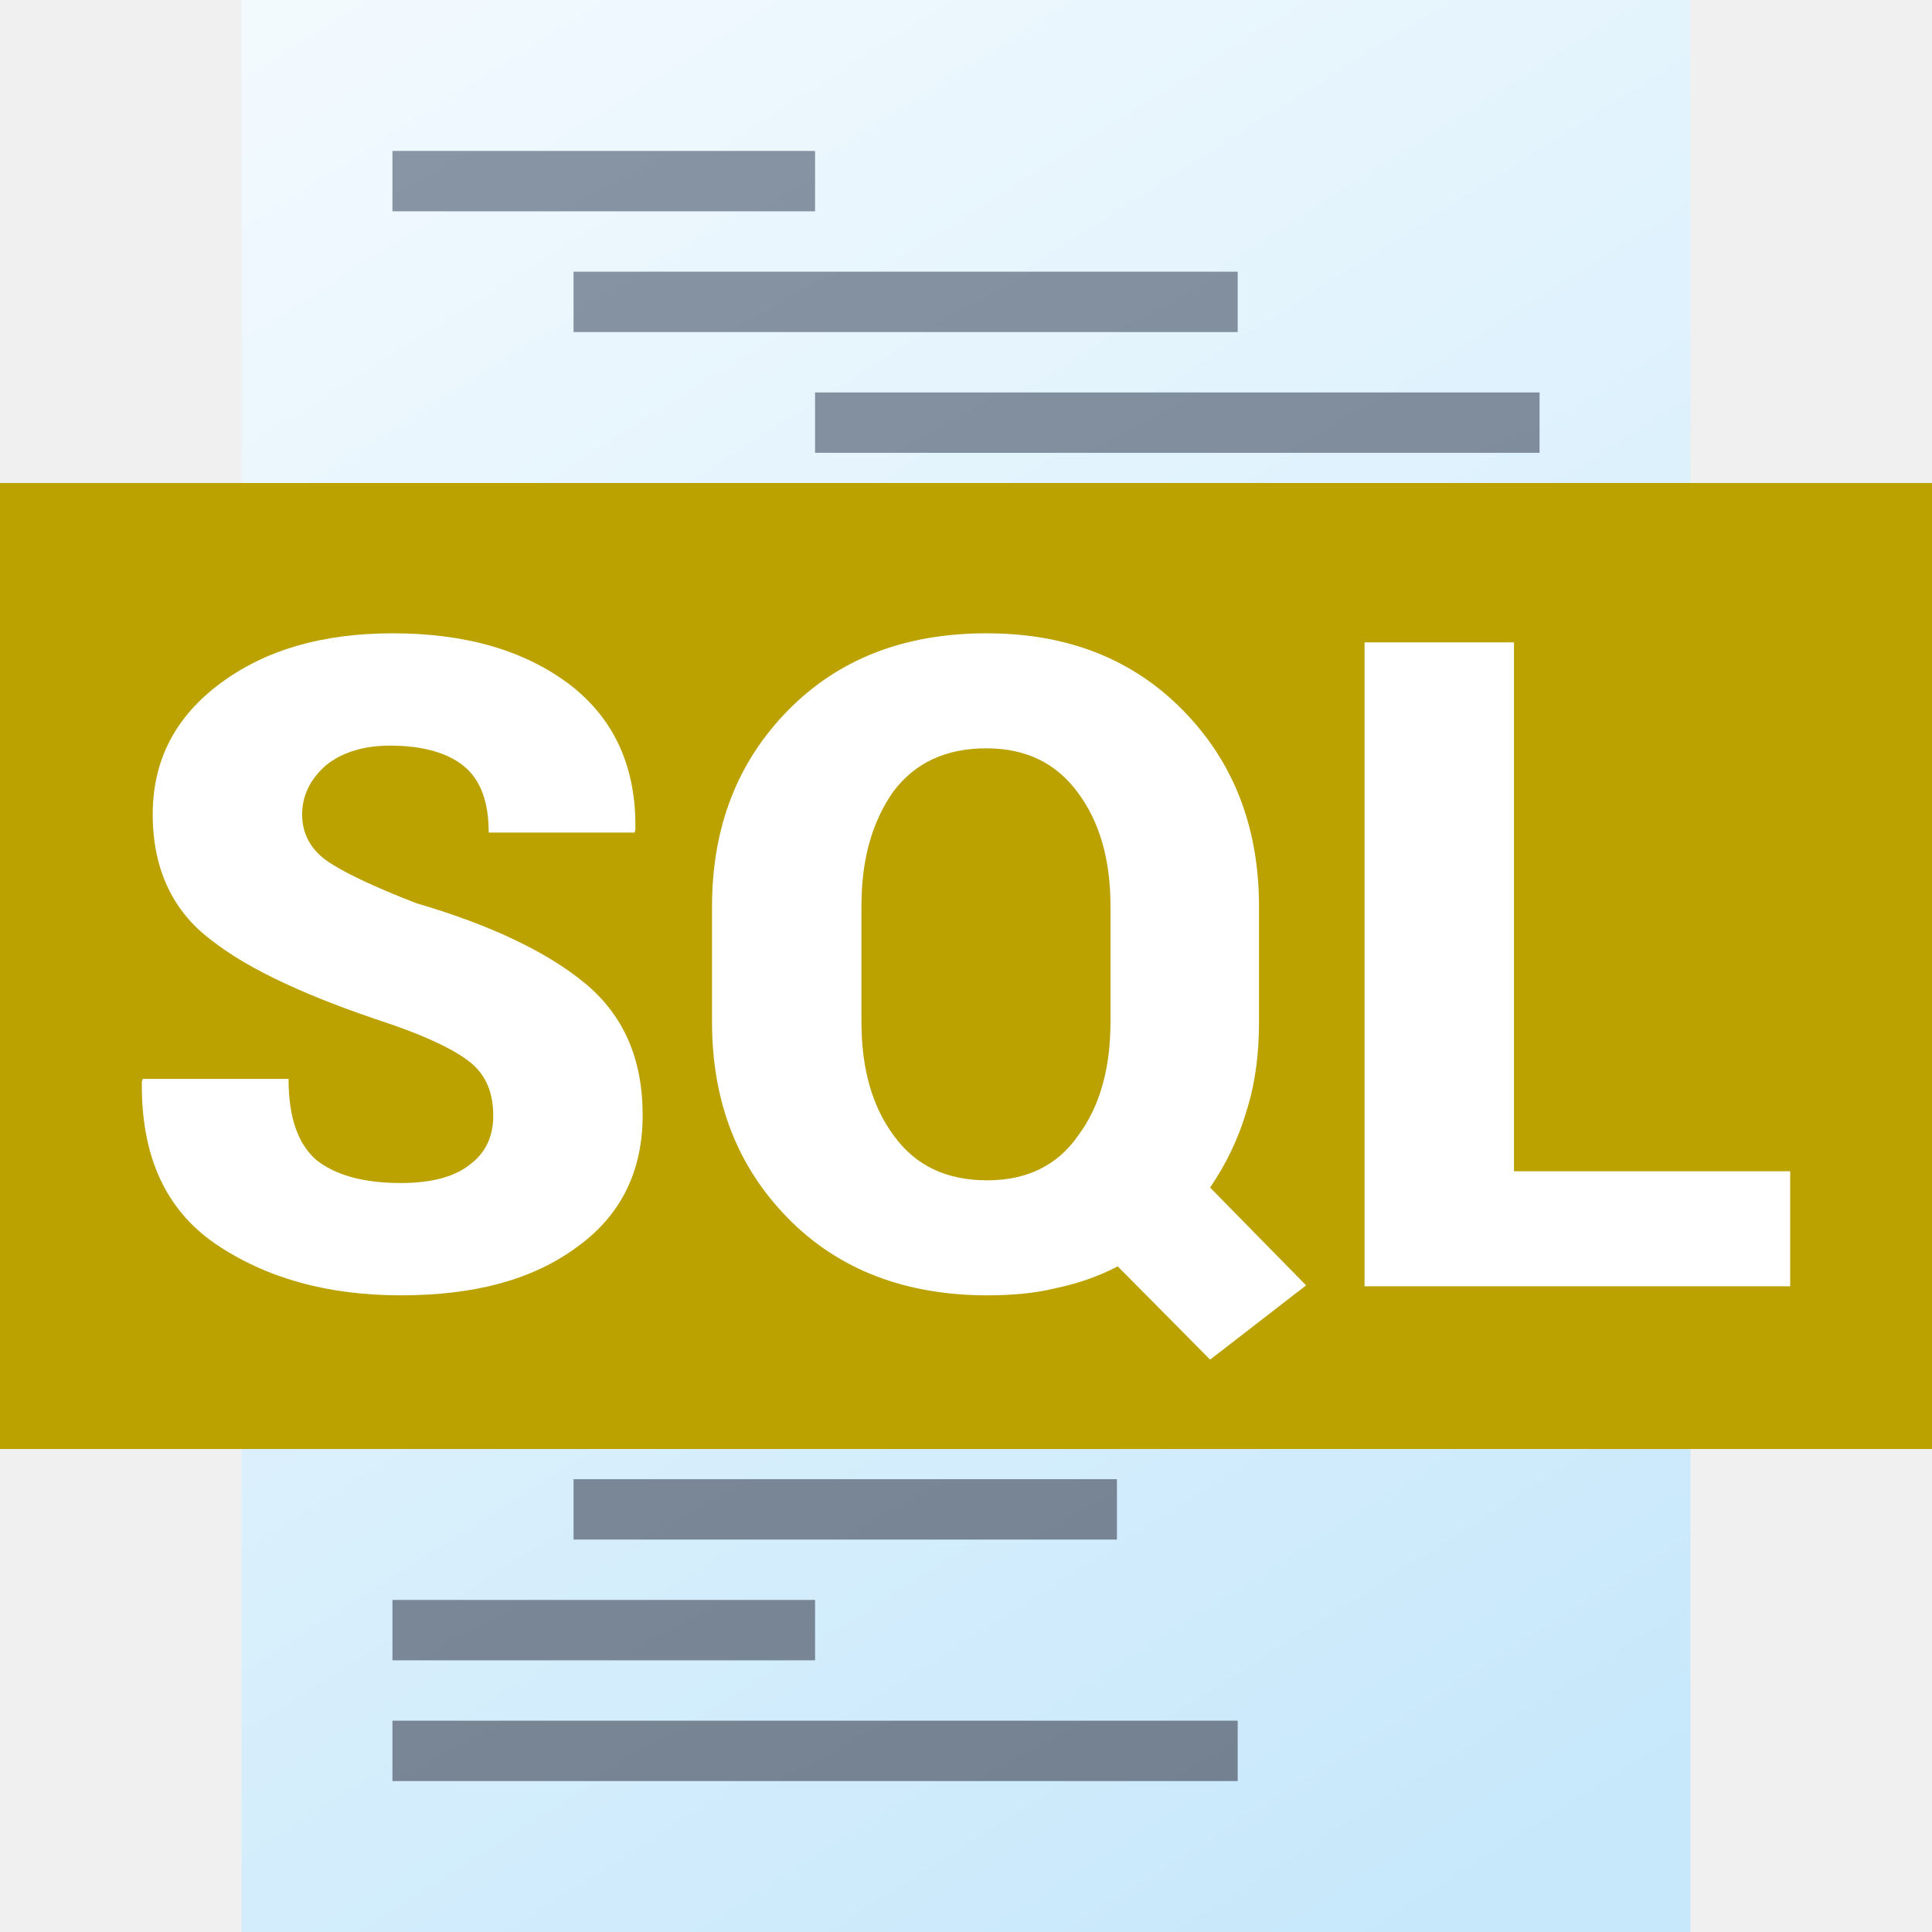
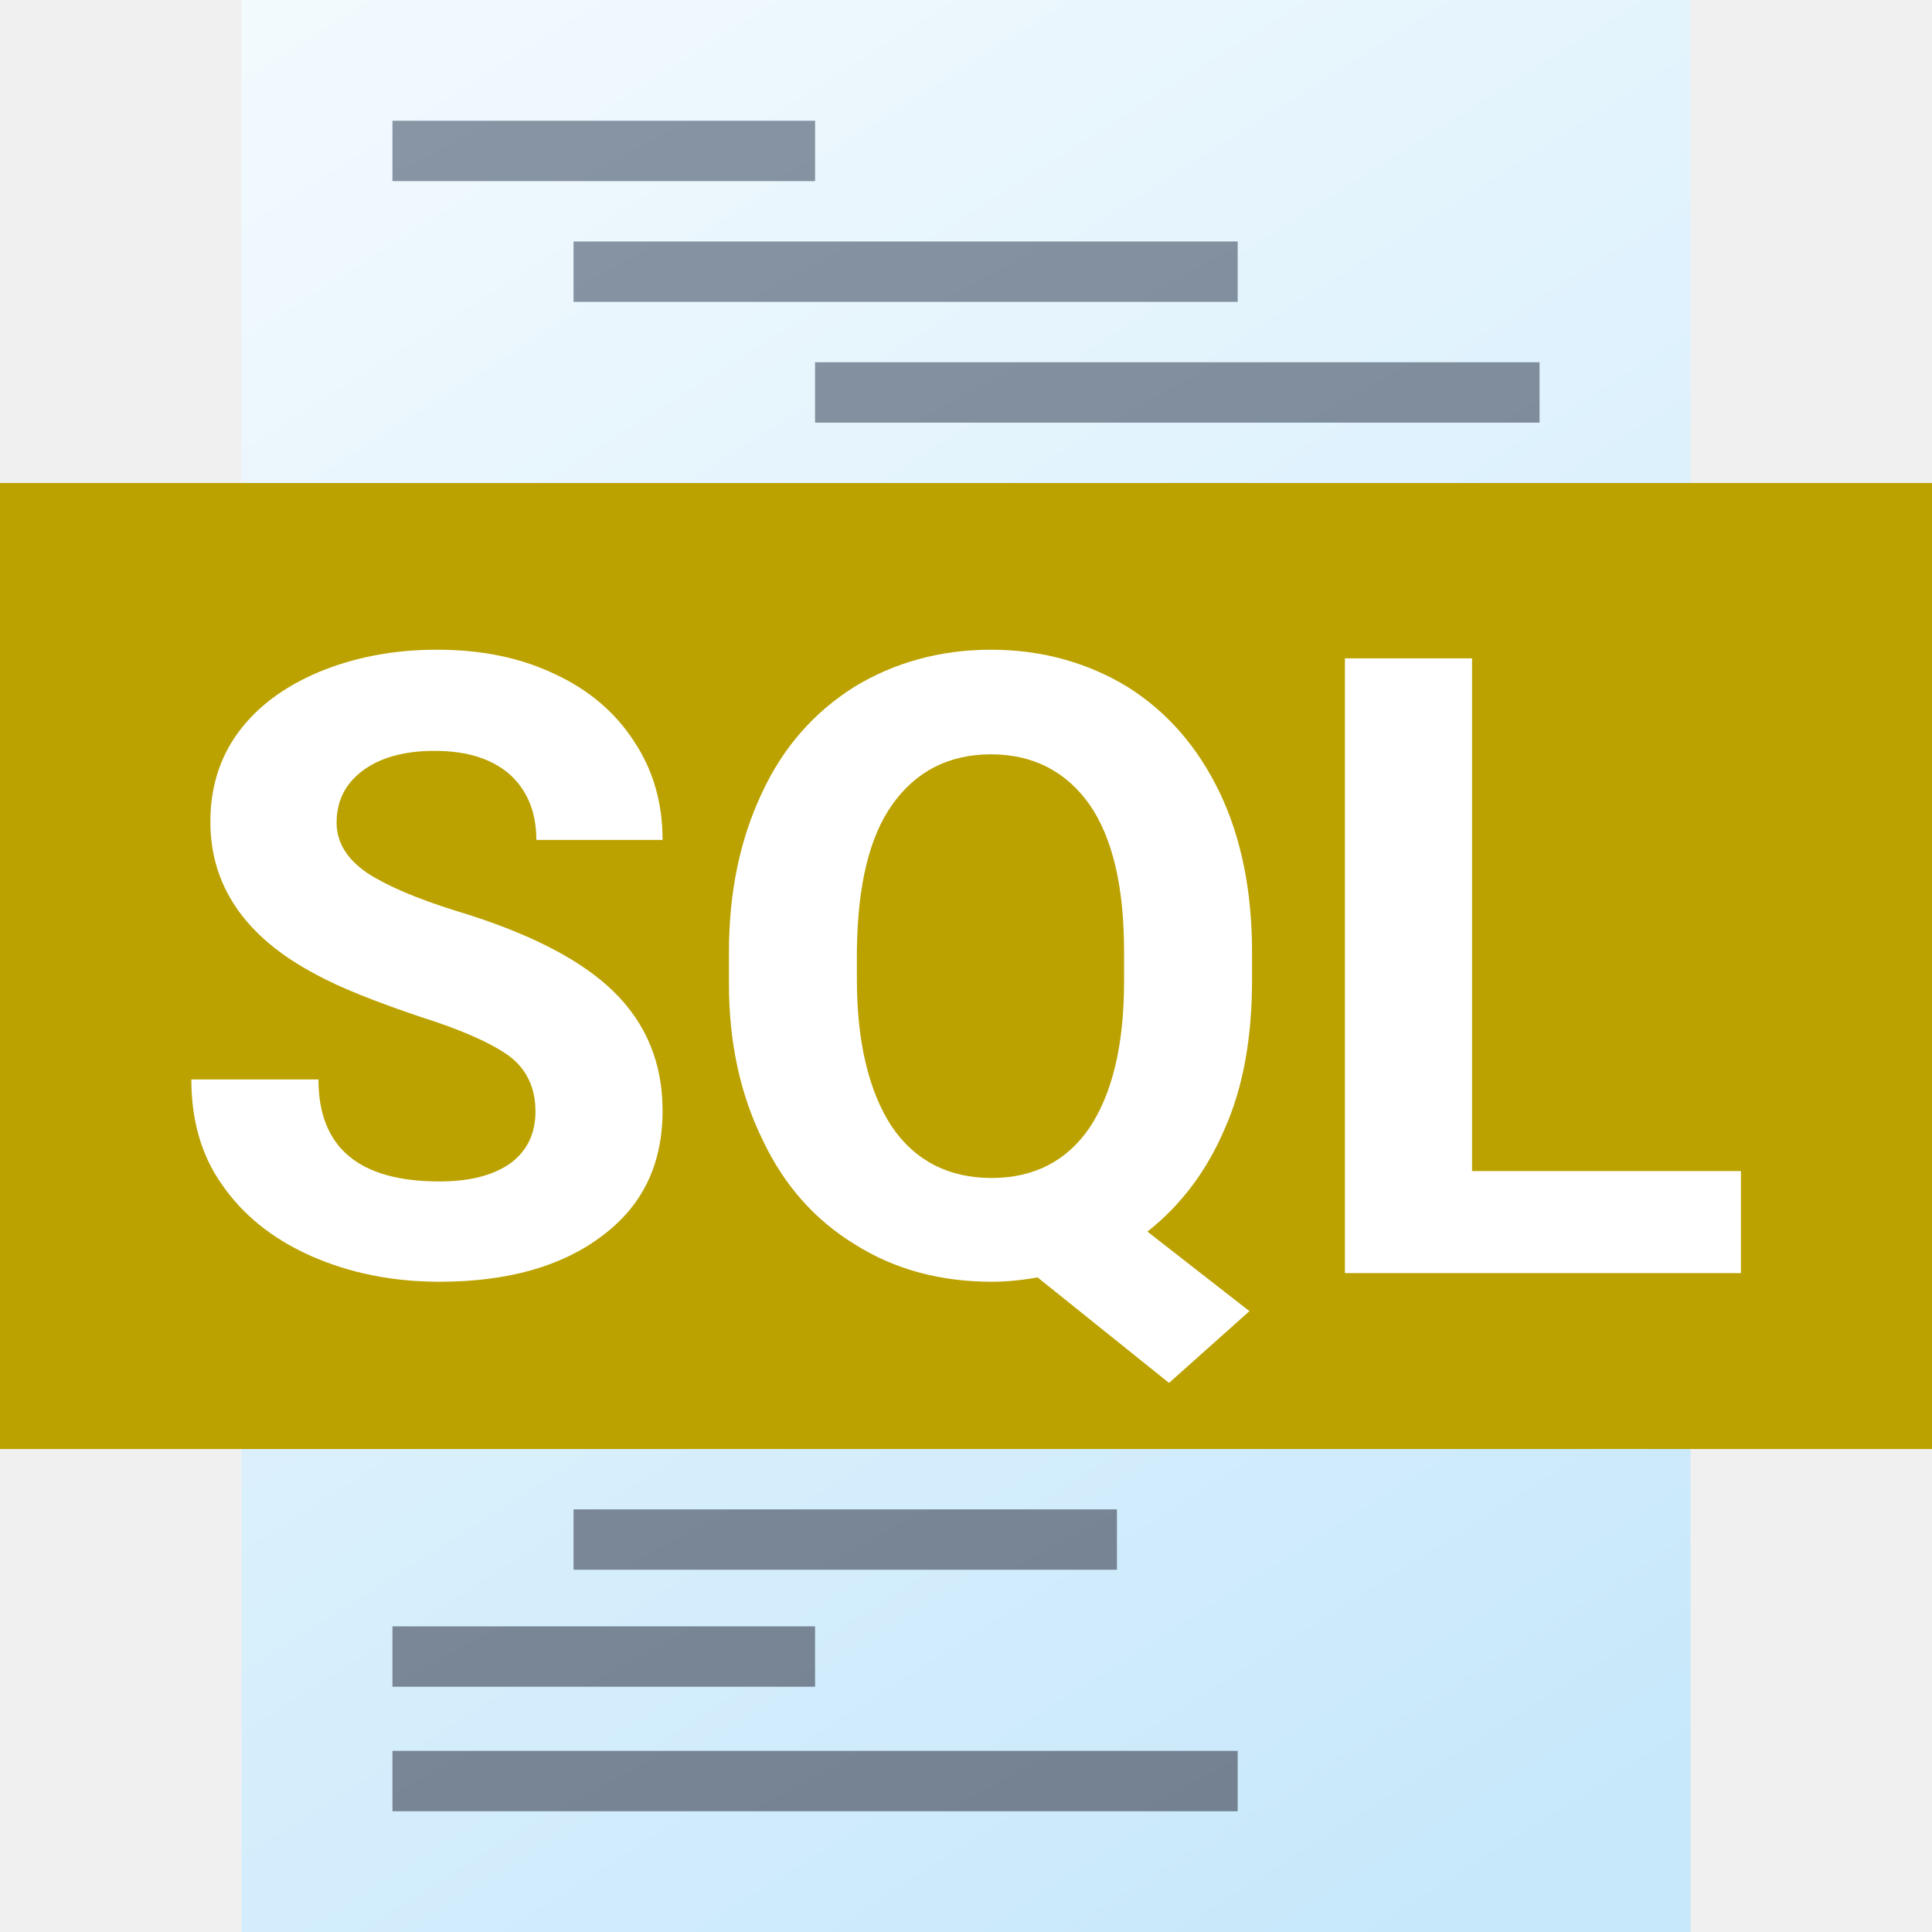
<svg xmlns="http://www.w3.org/2000/svg" width="100%" height="100%" viewBox="0 0 512 512" version="1.1" xml:space="preserve" style="fill-rule:evenodd;clip-rule:evenodd;stroke-linejoin:round;stroke-miterlimit:2;">
  <g>
    <g>
      <rect id="curve1" x="64" y="0" width="384" height="512" style="fill:url(#_Linear1);" />
-       <g id="curve0" transform="matrix(1,0,0,1,-8,-8)">
-         <path d="M112,48L224,48L224,64L112,64L112,48ZM112,336L224,336L224,352L112,352L112,336ZM112,464L336,464L336,480L112,480L112,464ZM112,432L224,432L224,448L112,448L112,432ZM160,400L304,400L304,416L160,416L160,400ZM160,368L400,368L400,384L160,384L160,368ZM112,304L272,304L272,320L112,320L112,304ZM160,208L272,208L272,224L160,224L160,208ZM112,272L224,272L224,288L112,288L112,272ZM160,240L352,240L352,256L160,256L160,240ZM160,176L304,176L304,192L160,192L160,176ZM224,144L336,144L336,160L224,160L224,144ZM224,112L416,112L416,128L224,128L224,112ZM160,80L336,80L336,96L160,96L160,80Z" style="fill:url(#_Linear2);" />
+       <g transform="matrix(1,0,0,1,-8,0)">
+         <rect x="112" y="464" width="224" height="16" style="fill:url(#_Linear2);" />
+       </g>
+       <g transform="matrix(1,0,0,1,-8,-1)">
+         <rect x="112" y="432" width="112" height="16" style="fill:url(#_Linear3);" />
+       </g>
+       <g transform="matrix(1,0,0,1,-8,0)">
+         <rect x="160" y="400" width="144" height="16" style="fill:url(#_Linear4);" />
+       </g>
+       <g transform="matrix(1,0,0,1,-8,-16)">
+         <rect x="224" y="112" width="192" height="16" style="fill:url(#_Linear5);" />
+       </g>
+       <g transform="matrix(1,0,0,1,-8,-16)">
+         <rect x="160" y="80" width="176" height="16" style="fill:url(#_Linear6);" />
+       </g>
+       <g transform="matrix(1,0,0,1,-8,-16)">
+         <rect x="112" y="48" width="112" height="16" style="fill:url(#_Linear7);" />
      </g>
    </g>
    <g id="SQL---Text" transform="matrix(1.33333,0,0,1.45455,-85.3333,-360.727)">
      <rect x="64" y="336" width="384" height="176" style="fill:rgb(187,162,0);" />
    </g>
-     <g id="SQL---Text1" transform="matrix(0.976647,0,0,0.964333,-21.7885,-67.7033)">
-       <g transform="matrix(245.739,0,0,248.877,52.1994,423.69)">
-         <path d="M0.423,-0.188C0.423,-0.214 0.415,-0.233 0.398,-0.247C0.382,-0.26 0.352,-0.275 0.308,-0.29C0.22,-0.319 0.154,-0.349 0.112,-0.382C0.069,-0.414 0.047,-0.461 0.047,-0.521C0.047,-0.581 0.072,-0.629 0.122,-0.666C0.172,-0.703 0.235,-0.721 0.312,-0.721C0.393,-0.721 0.458,-0.702 0.508,-0.664C0.557,-0.626 0.581,-0.573 0.58,-0.504L0.579,-0.501L0.418,-0.501C0.418,-0.535 0.409,-0.559 0.391,-0.574C0.373,-0.589 0.345,-0.597 0.309,-0.597C0.279,-0.597 0.255,-0.589 0.238,-0.575C0.221,-0.56 0.212,-0.542 0.212,-0.521C0.212,-0.5 0.221,-0.483 0.239,-0.47C0.256,-0.458 0.289,-0.442 0.338,-0.423C0.42,-0.399 0.483,-0.369 0.525,-0.334C0.567,-0.299 0.588,-0.251 0.588,-0.189C0.588,-0.127 0.564,-0.078 0.515,-0.043C0.466,-0.007 0.402,0.01 0.321,0.01C0.24,0.01 0.172,-0.009 0.116,-0.047C0.061,-0.085 0.034,-0.144 0.035,-0.226L0.036,-0.229L0.197,-0.229C0.197,-0.187 0.207,-0.158 0.227,-0.14C0.248,-0.123 0.279,-0.114 0.321,-0.114C0.355,-0.114 0.381,-0.121 0.398,-0.135C0.415,-0.148 0.423,-0.166 0.423,-0.188Z" style="fill:white;fill-rule:nonzero;" />
+     <g id="SQL---Text1" transform="matrix(0.93244,0,0,0.920683,-10.3413,-52.6985)">
+       <g transform="matrix(245.739,0,0,248.877,57.119,423.69)">
+         <path d="M0.432,-0.187C0.432,-0.214 0.422,-0.235 0.403,-0.25C0.383,-0.265 0.348,-0.281 0.297,-0.297C0.247,-0.314 0.206,-0.33 0.177,-0.346C0.096,-0.389 0.056,-0.448 0.056,-0.522C0.056,-0.56 0.066,-0.595 0.088,-0.625C0.11,-0.655 0.141,-0.678 0.181,-0.695C0.222,-0.712 0.267,-0.721 0.318,-0.721C0.369,-0.721 0.414,-0.712 0.454,-0.693C0.493,-0.675 0.524,-0.649 0.546,-0.615C0.568,-0.582 0.579,-0.544 0.579,-0.501L0.433,-0.501C0.433,-0.534 0.422,-0.559 0.402,-0.577C0.381,-0.595 0.353,-0.604 0.315,-0.604C0.28,-0.604 0.252,-0.596 0.232,-0.581C0.212,-0.566 0.202,-0.546 0.202,-0.521C0.202,-0.498 0.214,-0.479 0.237,-0.463C0.26,-0.448 0.295,-0.433 0.34,-0.419C0.423,-0.394 0.484,-0.363 0.522,-0.326C0.56,-0.289 0.579,-0.243 0.579,-0.188C0.579,-0.126 0.556,-0.078 0.509,-0.043C0.463,-0.008 0.4,0.01 0.321,0.01C0.267,0.01 0.217,-0 0.172,-0.02C0.127,-0.04 0.093,-0.068 0.069,-0.103C0.045,-0.137 0.034,-0.178 0.034,-0.224L0.181,-0.224C0.181,-0.145 0.228,-0.106 0.321,-0.106C0.356,-0.106 0.383,-0.113 0.403,-0.127C0.422,-0.141 0.432,-0.161 0.432,-0.187Z" style="fill:white;fill-rule:nonzero;" />
      </g>
-       <g transform="matrix(245.739,0,0,248.877,204.946,423.69)">
-         <path d="M0.647,-0.292C0.647,-0.257 0.643,-0.224 0.633,-0.193C0.624,-0.162 0.61,-0.134 0.593,-0.109L0.699,-0.001L0.593,0.081L0.491,-0.022C0.47,-0.011 0.447,-0.003 0.423,0.002C0.399,0.008 0.373,0.01 0.347,0.01C0.257,0.01 0.183,-0.018 0.127,-0.075C0.071,-0.132 0.043,-0.204 0.043,-0.292L0.043,-0.419C0.043,-0.507 0.071,-0.579 0.127,-0.636C0.183,-0.693 0.256,-0.721 0.346,-0.721C0.435,-0.721 0.507,-0.693 0.563,-0.636C0.619,-0.579 0.647,-0.507 0.647,-0.419L0.647,-0.292ZM0.483,-0.42C0.483,-0.471 0.471,-0.513 0.447,-0.545C0.423,-0.578 0.389,-0.594 0.346,-0.594C0.301,-0.594 0.267,-0.578 0.243,-0.546C0.22,-0.513 0.208,-0.472 0.208,-0.42L0.208,-0.292C0.208,-0.24 0.22,-0.198 0.244,-0.166C0.268,-0.133 0.302,-0.117 0.347,-0.117C0.39,-0.117 0.424,-0.133 0.447,-0.166C0.471,-0.198 0.483,-0.24 0.483,-0.292L0.483,-0.42Z" style="fill:white;fill-rule:nonzero;" />
+       <g transform="matrix(245.739,0,0,248.877,208.186,423.69)">
+         <path d="M0.646,-0.339C0.646,-0.273 0.636,-0.215 0.614,-0.166C0.593,-0.117 0.563,-0.078 0.525,-0.048L0.643,0.044L0.55,0.127L0.398,0.005C0.381,0.008 0.363,0.01 0.345,0.01C0.286,0.01 0.233,-0.004 0.187,-0.033C0.141,-0.061 0.105,-0.101 0.08,-0.154C0.054,-0.207 0.041,-0.267 0.041,-0.335L0.041,-0.371C0.041,-0.441 0.054,-0.502 0.079,-0.555C0.104,-0.609 0.14,-0.649 0.186,-0.678C0.232,-0.706 0.285,-0.721 0.344,-0.721C0.403,-0.721 0.456,-0.706 0.502,-0.678C0.548,-0.649 0.583,-0.609 0.609,-0.555C0.634,-0.502 0.646,-0.441 0.646,-0.371L0.646,-0.339ZM0.498,-0.372C0.498,-0.446 0.485,-0.503 0.458,-0.542C0.431,-0.58 0.393,-0.6 0.344,-0.6C0.295,-0.6 0.257,-0.58 0.23,-0.542C0.203,-0.504 0.19,-0.448 0.189,-0.374L0.189,-0.339C0.189,-0.267 0.203,-0.21 0.229,-0.17C0.256,-0.13 0.295,-0.11 0.345,-0.11C0.394,-0.11 0.432,-0.13 0.458,-0.168C0.484,-0.207 0.498,-0.263 0.498,-0.337L0.498,-0.372Z" style="fill:white;fill-rule:nonzero;" />
      </g>
-       <g transform="matrix(245.739,0,0,248.877,378.571,423.69)">
-         <path d="M0.222,-0.127L0.527,-0.127L0.527,-0L0.057,-0L0.057,-0.711L0.222,-0.711L0.222,-0.127Z" style="fill:white;fill-rule:nonzero;" />
+       <g transform="matrix(245.739,0,0,248.877,377.851,423.69)">
+         <path d="M0.21,-0.118L0.521,-0.118L0.521,-0L0.063,-0L0.063,-0.711L0.21,-0.711L0.21,-0.118Z" style="fill:white;fill-rule:nonzero;" />
      </g>
    </g>
  </g>
  <defs>
    <linearGradient id="_Linear1" x1="0" y1="0" x2="1" y2="0" gradientUnits="userSpaceOnUse" gradientTransform="matrix(310.858,512.001,-512.001,310.858,64,0)">
      <stop offset="0" style="stop-color:rgb(243,250,254);stop-opacity:1" />
      <stop offset="1" style="stop-color:rgb(199,232,251);stop-opacity:1" />
    </linearGradient>
    <linearGradient id="_Linear2" x1="0" y1="0" x2="1" y2="0" gradientUnits="userSpaceOnUse" gradientTransform="matrix(225.819,432.001,-432.001,225.819,112,48)">
      <stop offset="0" style="stop-color:rgb(135,149,165);stop-opacity:1" />
      <stop offset="1" style="stop-color:rgb(115,129,145);stop-opacity:1" />
    </linearGradient>
+     <linearGradient id="_Linear3" x1="0" y1="0" x2="1" y2="0" gradientUnits="userSpaceOnUse" gradientTransform="matrix(225.819,432.001,-432.001,225.819,112,48)">
+       <stop offset="0" style="stop-color:rgb(135,149,165);stop-opacity:1" />
+       <stop offset="1" style="stop-color:rgb(115,129,145);stop-opacity:1" />
+     </linearGradient>
+     <linearGradient id="_Linear4" x1="0" y1="0" x2="1" y2="0" gradientUnits="userSpaceOnUse" gradientTransform="matrix(225.819,432.001,-432.001,225.819,112,48)">
+       <stop offset="0" style="stop-color:rgb(135,149,165);stop-opacity:1" />
+       <stop offset="1" style="stop-color:rgb(115,129,145);stop-opacity:1" />
+     </linearGradient>
+     <linearGradient id="_Linear5" x1="0" y1="0" x2="1" y2="0" gradientUnits="userSpaceOnUse" gradientTransform="matrix(225.819,432.001,-432.001,225.819,112,48)">
+       <stop offset="0" style="stop-color:rgb(135,149,165);stop-opacity:1" />
+       <stop offset="1" style="stop-color:rgb(115,129,145);stop-opacity:1" />
+     </linearGradient>
+     <linearGradient id="_Linear6" x1="0" y1="0" x2="1" y2="0" gradientUnits="userSpaceOnUse" gradientTransform="matrix(225.819,432.001,-432.001,225.819,112,48)">
+       <stop offset="0" style="stop-color:rgb(135,149,165);stop-opacity:1" />
+       <stop offset="1" style="stop-color:rgb(115,129,145);stop-opacity:1" />
+     </linearGradient>
+     <linearGradient id="_Linear7" x1="0" y1="0" x2="1" y2="0" gradientUnits="userSpaceOnUse" gradientTransform="matrix(225.819,432.001,-432.001,225.819,112,48)">
+       <stop offset="0" style="stop-color:rgb(135,149,165);stop-opacity:1" />
+       <stop offset="1" style="stop-color:rgb(115,129,145);stop-opacity:1" />
+     </linearGradient>
  </defs>
</svg>
